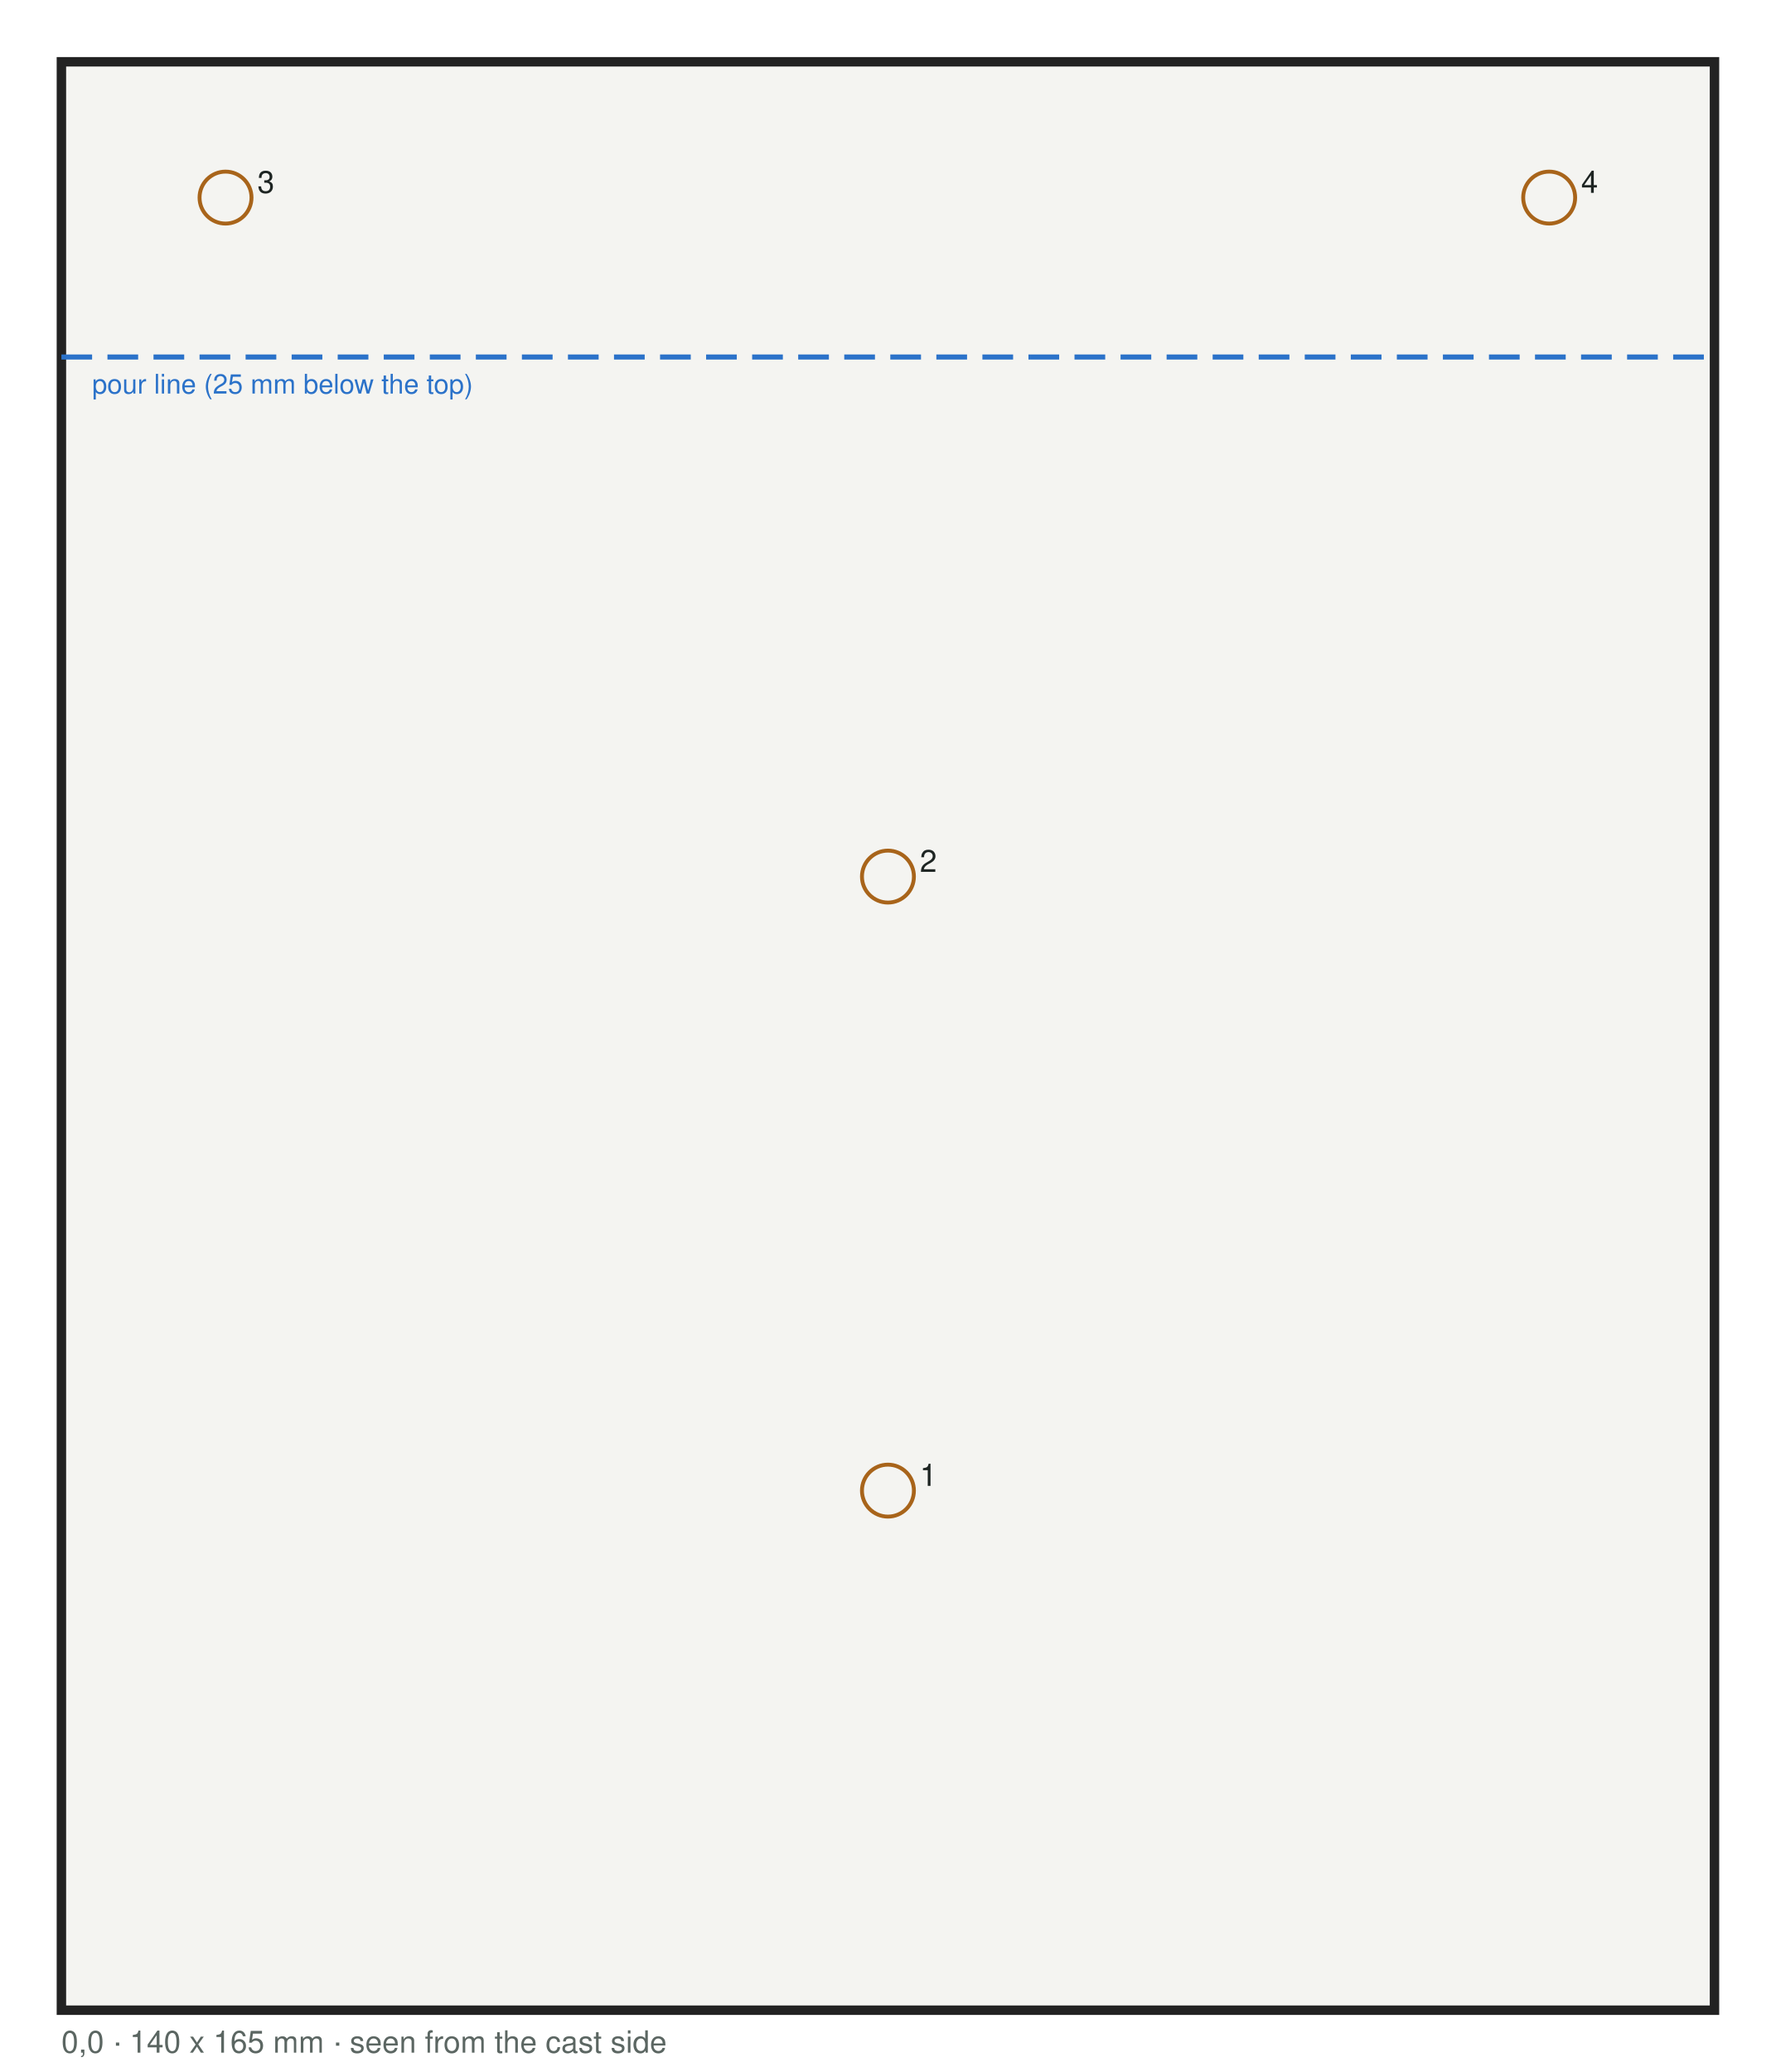
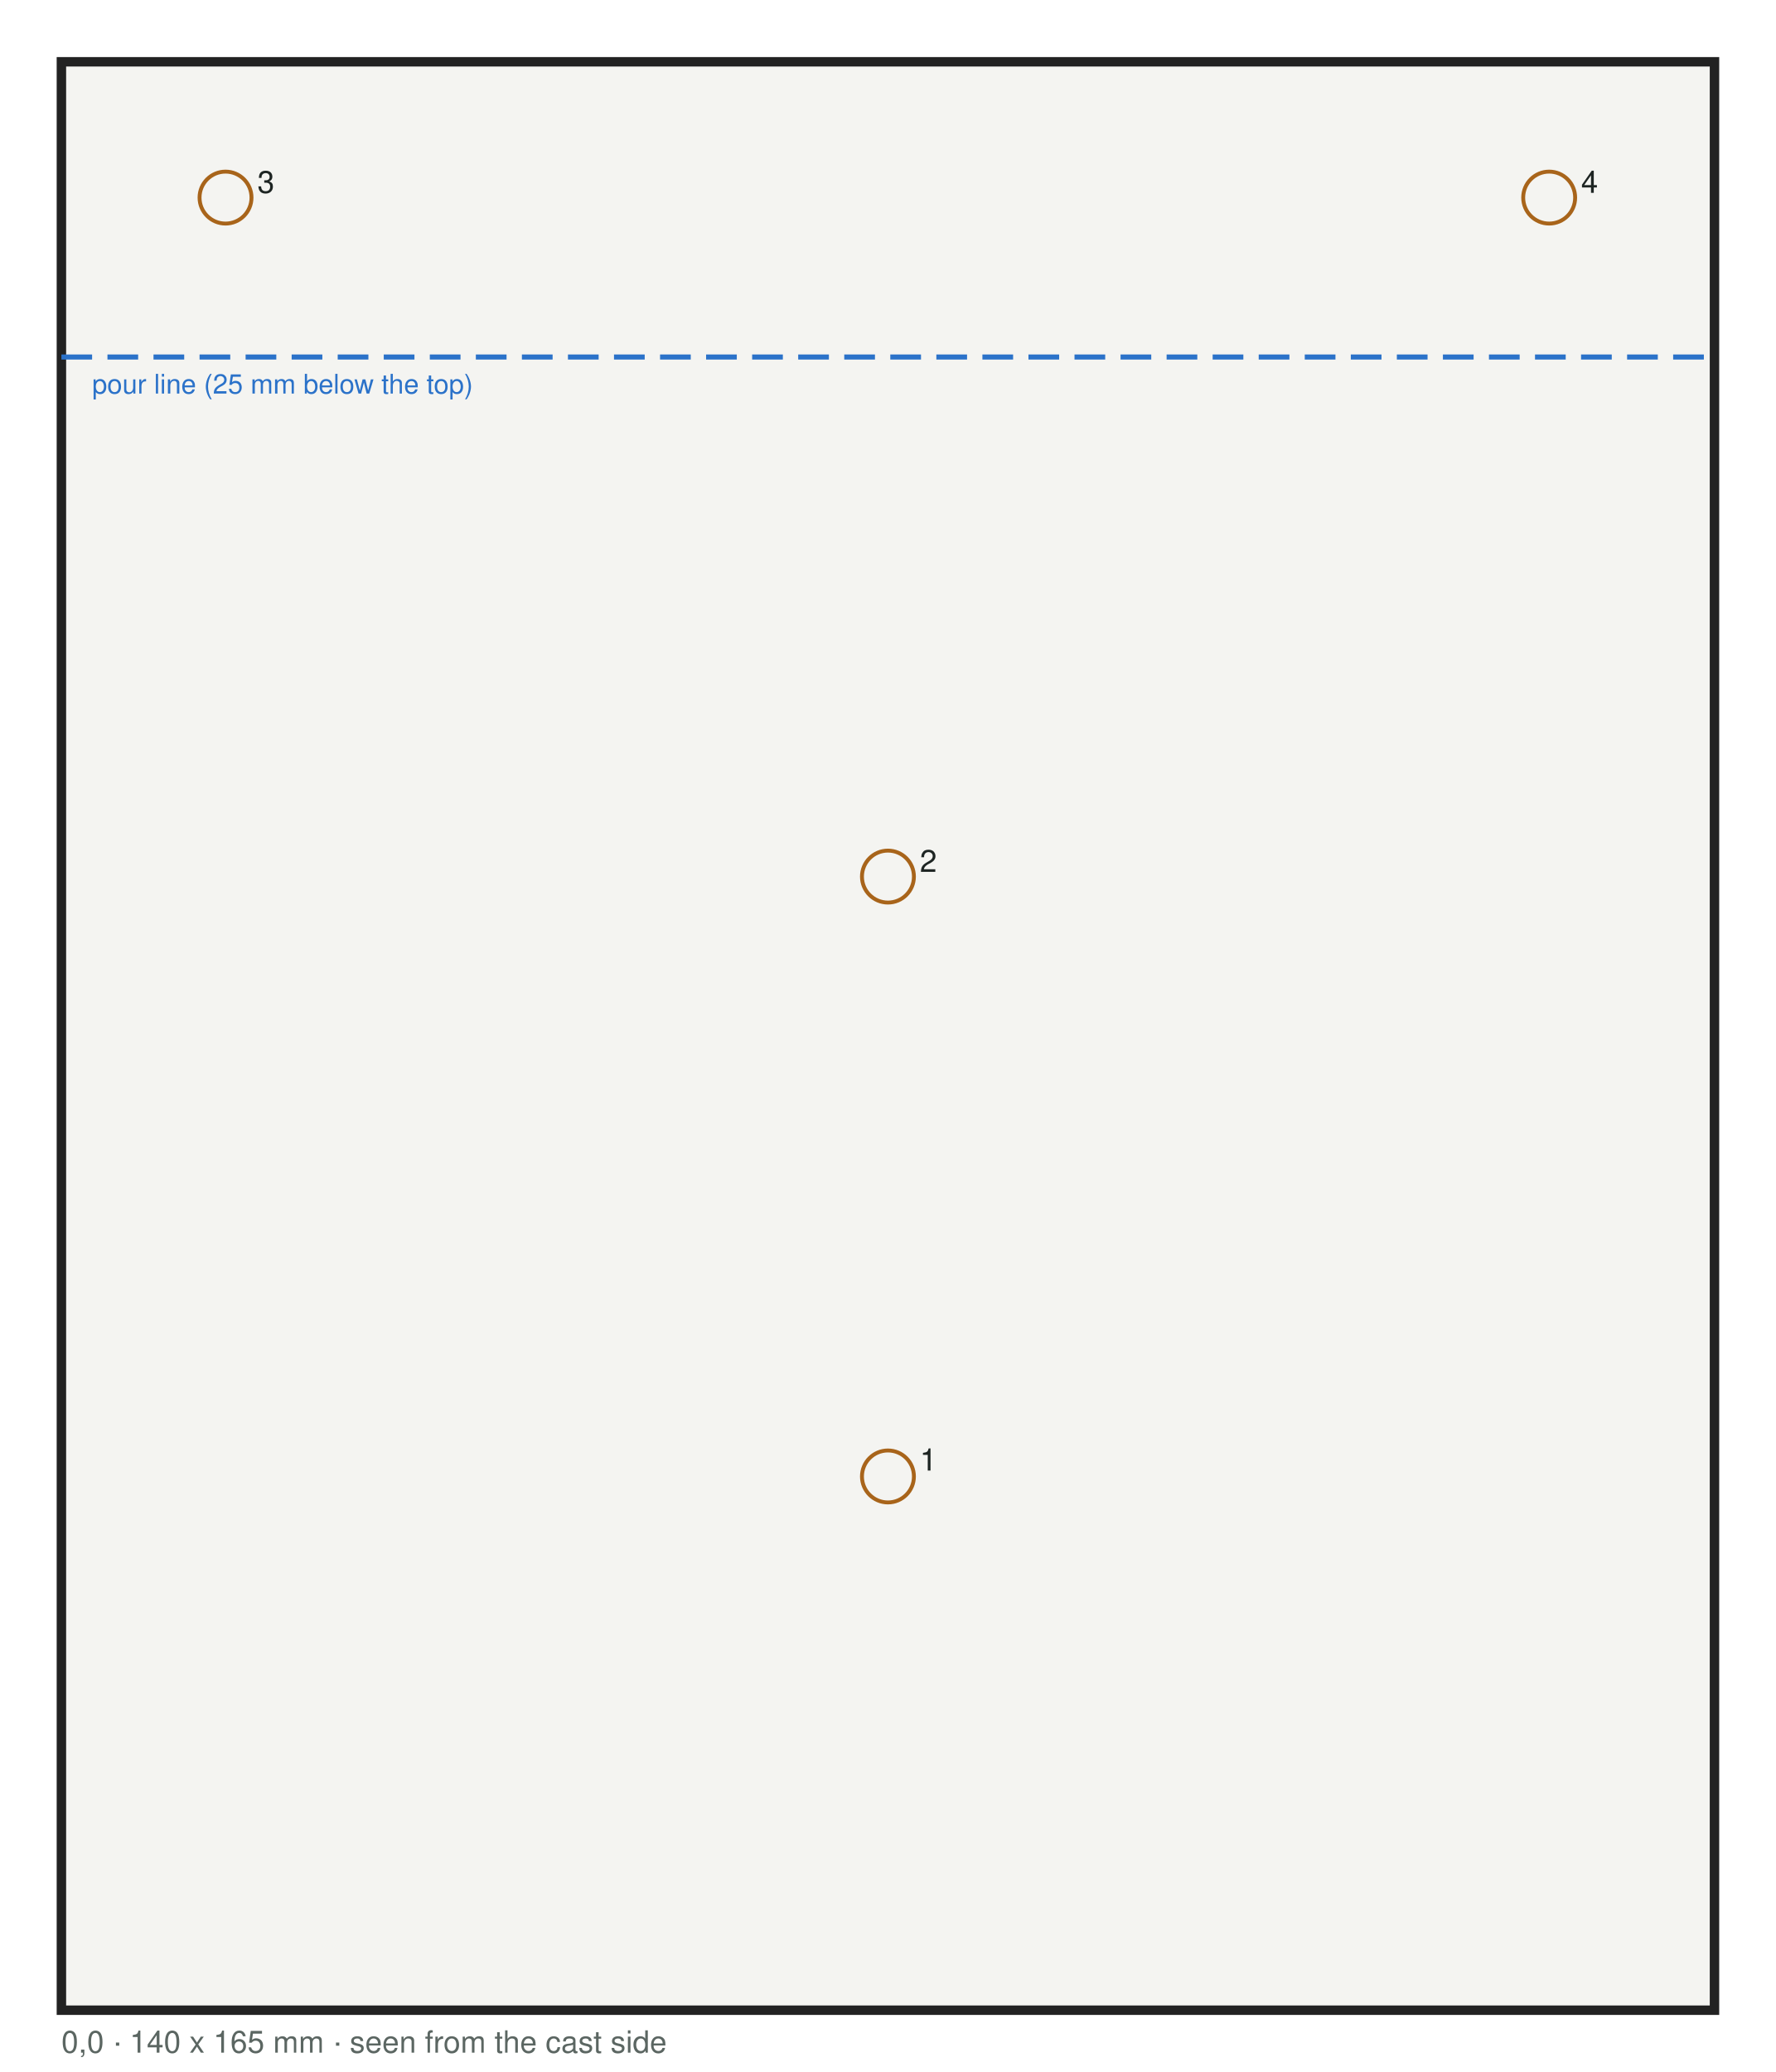
<svg xmlns="http://www.w3.org/2000/svg" viewBox="-5.2 -5.2 150.4 175.4" width="150mm" height="175mm" font-family="Helvetica, Arial, sans-serif">
  <polygon points="0.0,165.0 140.0,165.0 140.0,0.0 0.0,0.0" fill="#f4f4f1" stroke="#222" stroke-width="0.8" />
-   <circle cx="70.0" cy="121.0" r="2.2" fill="none" stroke="#a8641a" stroke-width="0.33" />
-   <text x="72.7" y="120.6" font-size="2.6" fill="#1d2422">1</text>
+   <circle cx="70.0" cy="119.8" r="2.2" fill="none" stroke="#a8641a" stroke-width="0.33" />
+   <text x="72.7" y="119.3" font-size="2.6" fill="#1d2422">1</text>
  <circle cx="70.0" cy="69.0" r="2.2" fill="none" stroke="#a8641a" stroke-width="0.33" />
  <text x="72.7" y="68.6" font-size="2.6" fill="#1d2422">2</text>
  <circle cx="13.9" cy="11.5" r="2.2" fill="none" stroke="#a8641a" stroke-width="0.33" />
  <text x="16.6" y="11.1" font-size="2.6" fill="#1d2422">3</text>
  <circle cx="126.0" cy="11.5" r="2.2" fill="none" stroke="#a8641a" stroke-width="0.33" />
  <text x="128.7" y="11.1" font-size="2.6" fill="#1d2422">4</text>
  <line x1="0.0" y1="25.0" x2="140.0" y2="25.0" stroke="#2b72c9" stroke-width="0.43" stroke-dasharray="2.6,1.3" />
  <text x="2.6" y="28.1" font-size="2.3" fill="#2b72c9">pour line (25 mm below the top)</text>
  <text x="0" y="168.6" font-size="2.6" fill="#5b6662">0,0 · 140 x 165 mm · seen from the cast side</text>
</svg>
